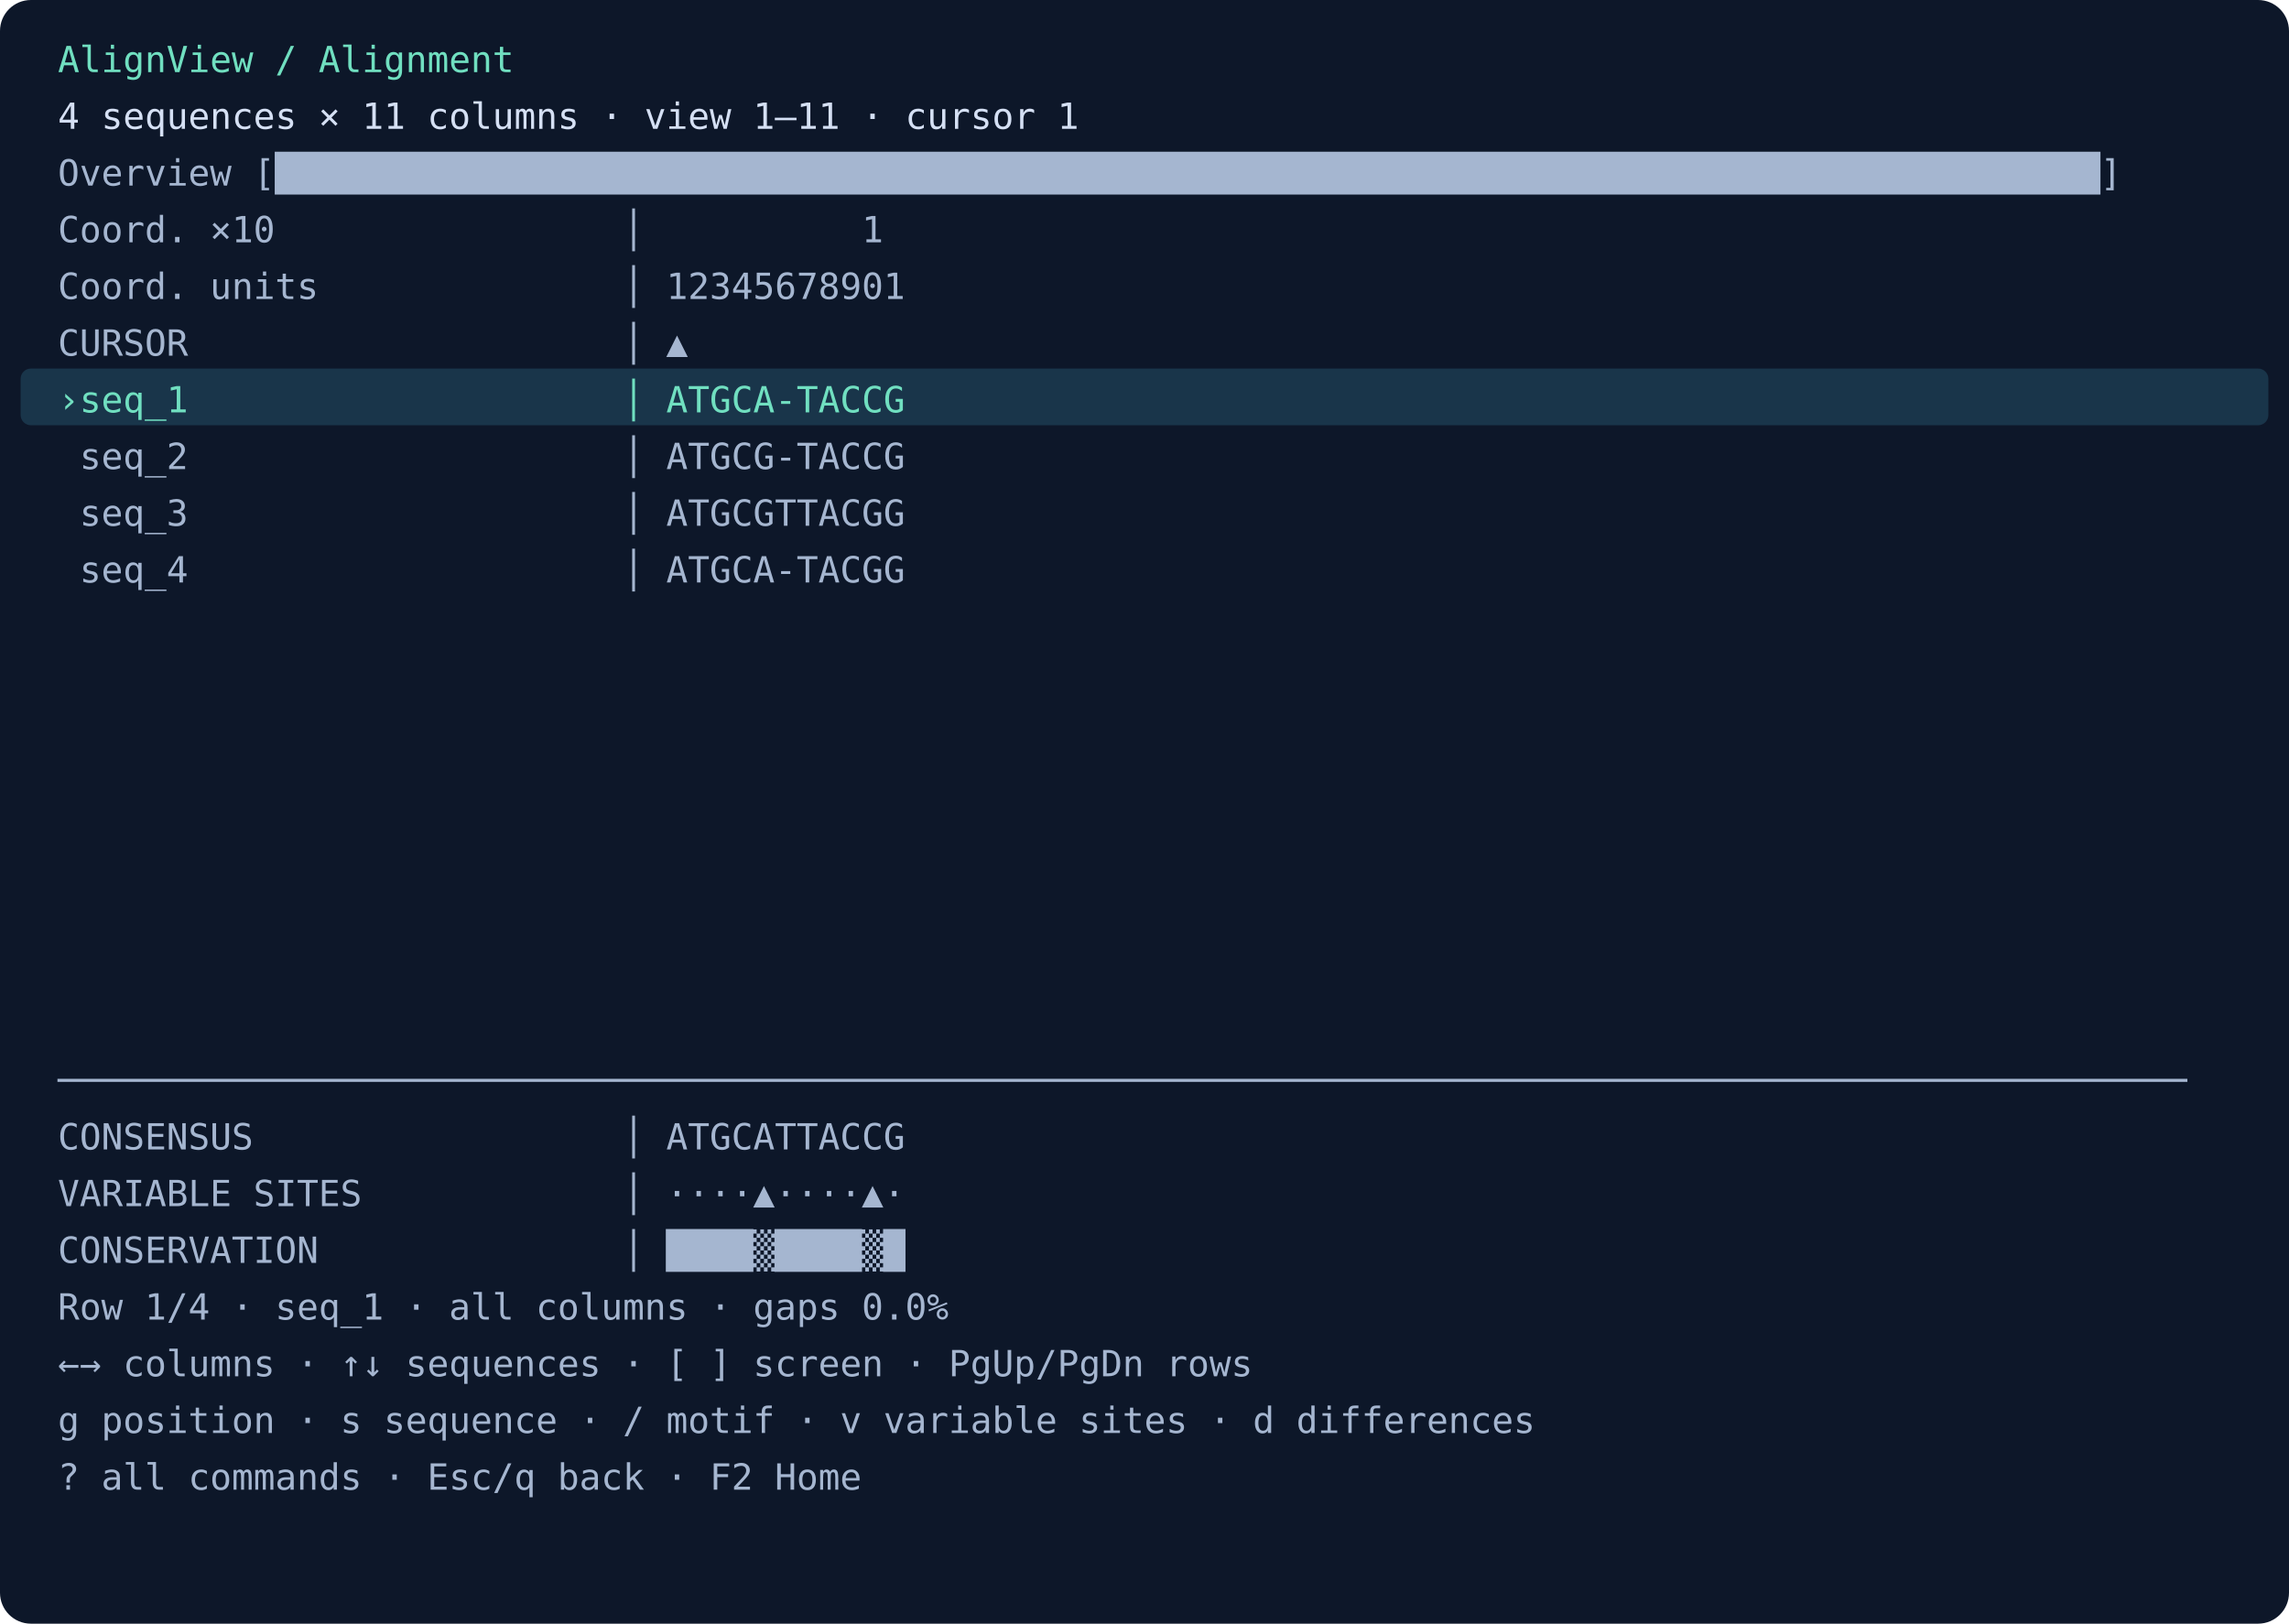
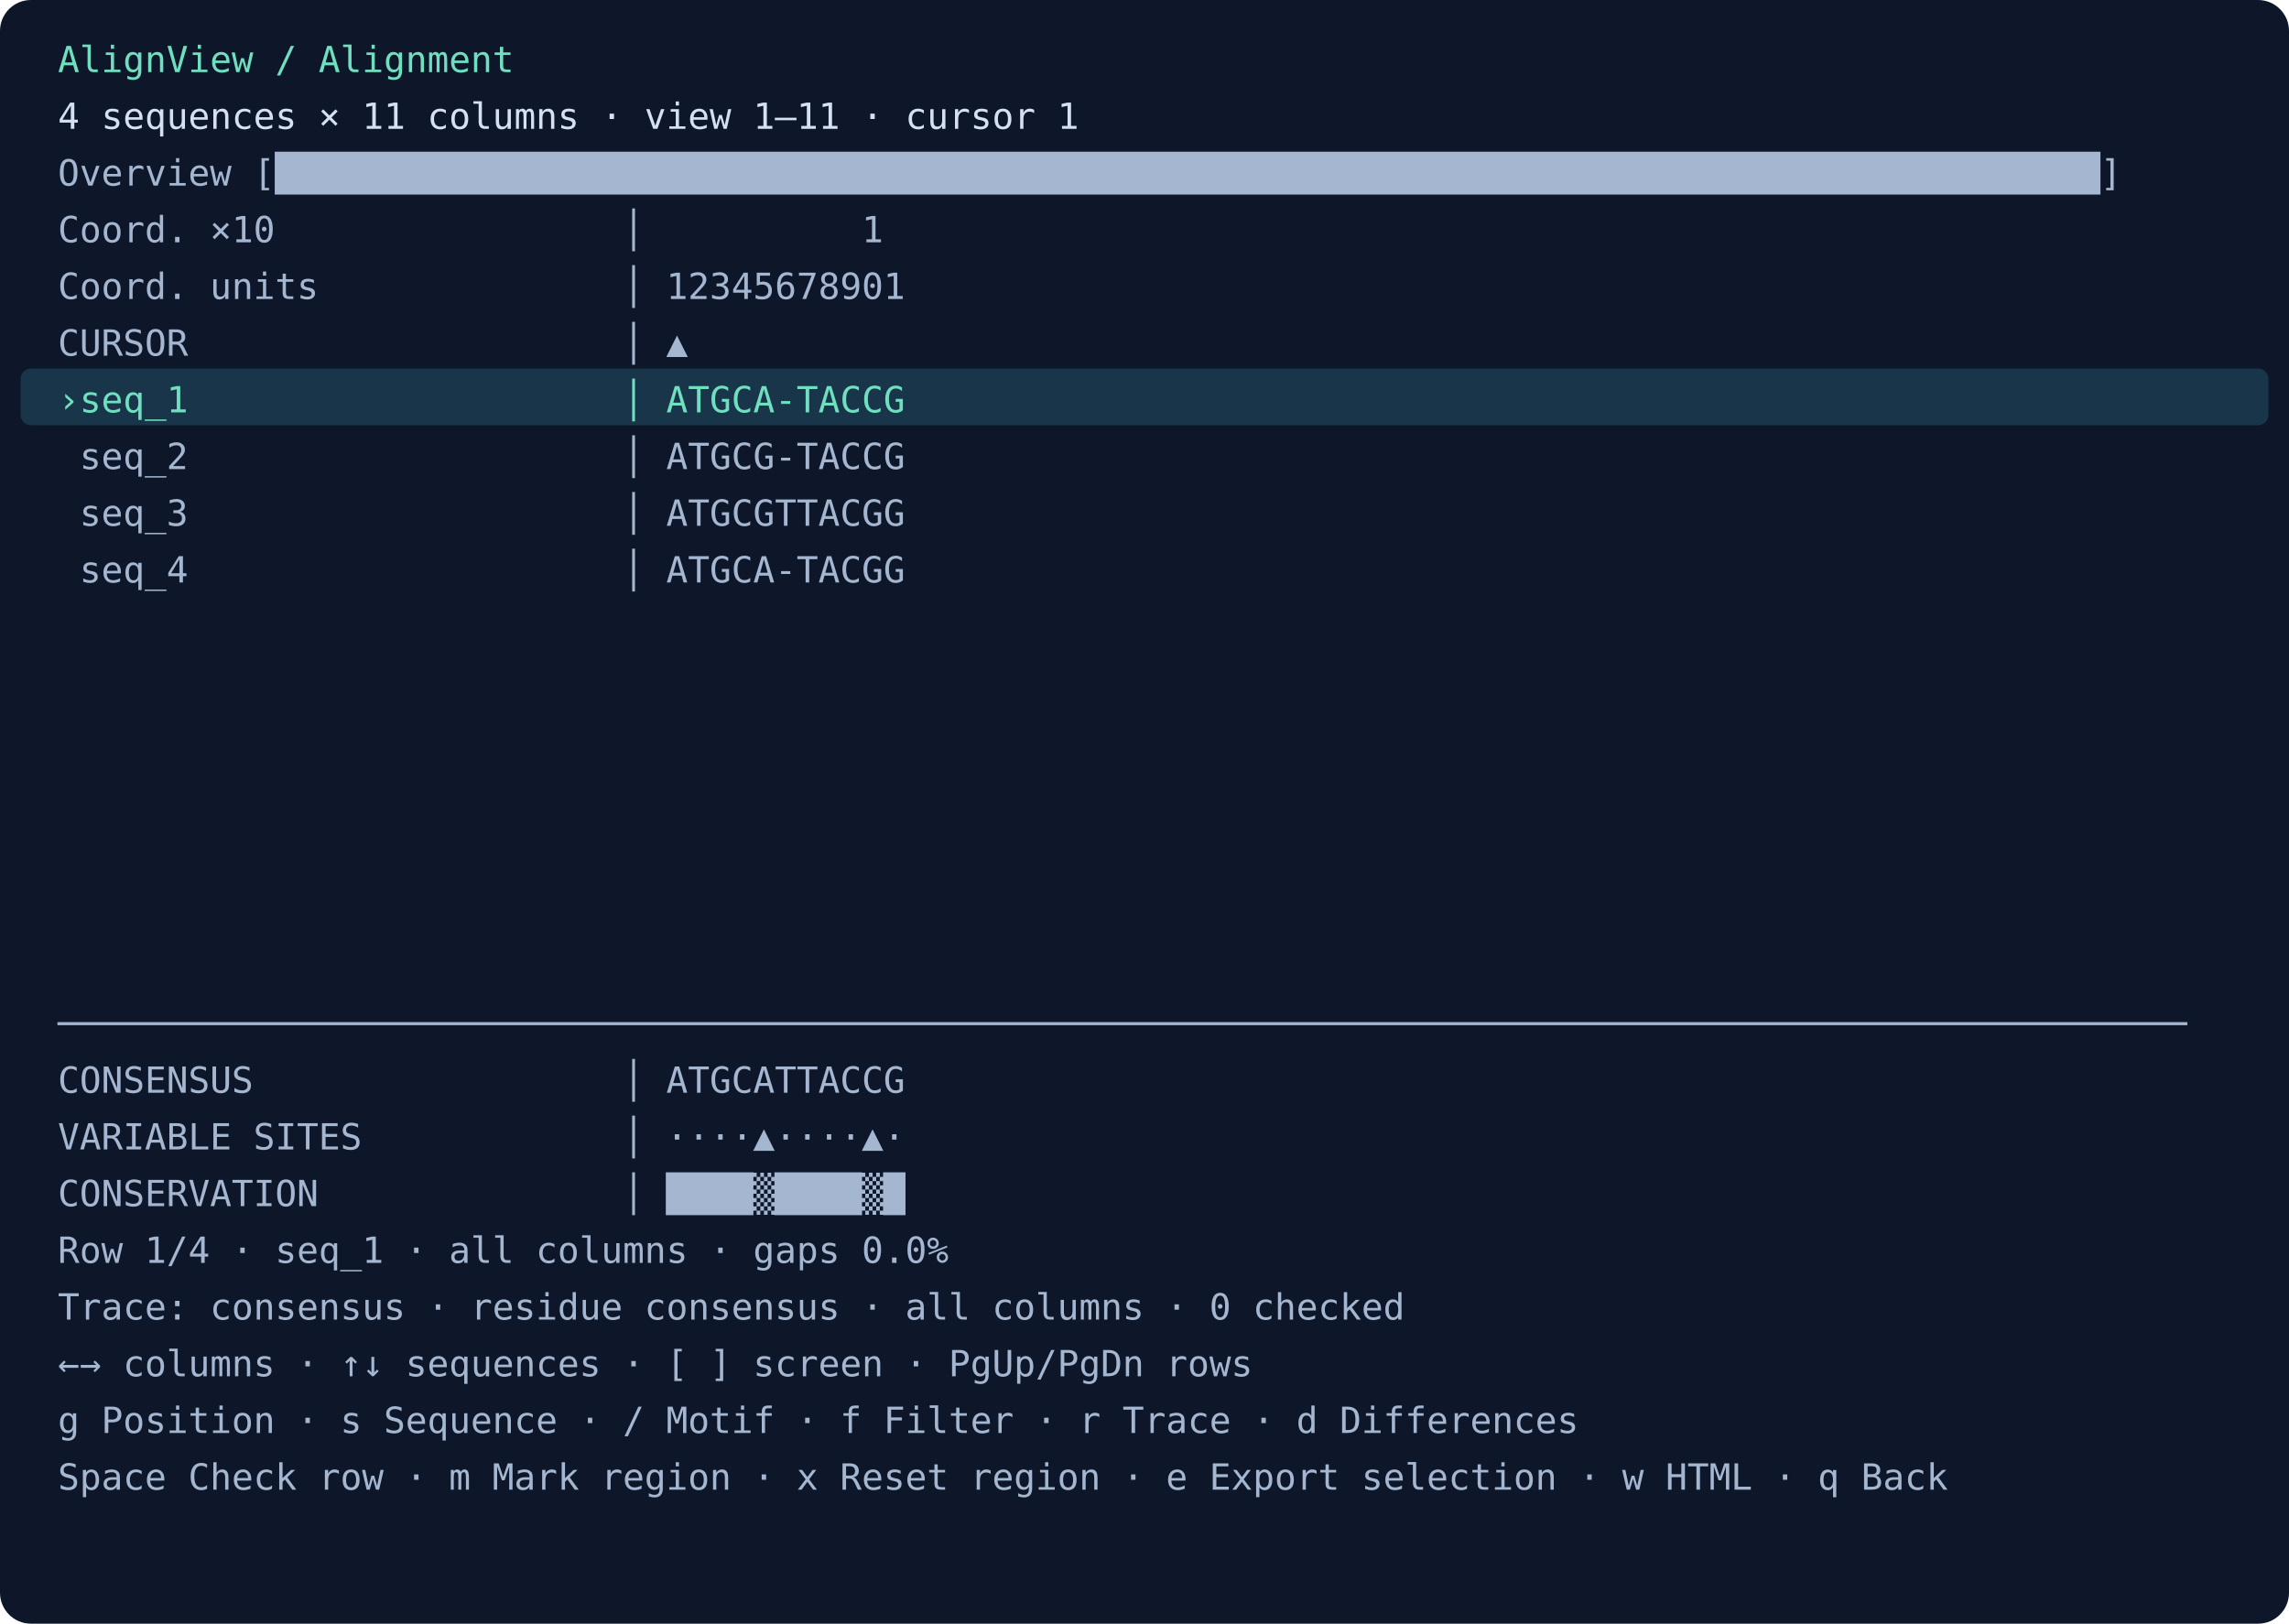
<svg xmlns="http://www.w3.org/2000/svg" width="888.0" height="630" viewBox="0 0 888.0 630" role="img" aria-label="Preview generated from the AlignView screen">
  <rect width="888.0" height="630" rx="12" fill="#0d1729" />
  <text x="14" y="28" fill="#70dfc0" font-family="DejaVu Sans Mono,monospace" font-size="14" xml:space="preserve"> AlignView / Alignment</text>
  <text x="14" y="50" fill="#d5e0f4" font-family="DejaVu Sans Mono,monospace" font-size="14" xml:space="preserve"> 4 sequences × 11 columns · view 1–11 · cursor 1</text>
  <text x="14" y="72" fill="#a5b6d0" font-family="DejaVu Sans Mono,monospace" font-size="14" xml:space="preserve"> Overview [████████████████████████████████████████████████████████████████████████████████████]</text>
  <text x="14" y="94" fill="#a5b6d0" font-family="DejaVu Sans Mono,monospace" font-size="14" xml:space="preserve"> Coord. ×10                │          1 </text>
  <text x="14" y="116" fill="#a5b6d0" font-family="DejaVu Sans Mono,monospace" font-size="14" xml:space="preserve"> Coord. units              │ 12345678901</text>
  <text x="14" y="138" fill="#a5b6d0" font-family="DejaVu Sans Mono,monospace" font-size="14" xml:space="preserve"> CURSOR                    │ ▲          </text>
  <rect x="8" y="143" width="872.0" height="22" rx="4" fill="#19354a" />
  <text x="14" y="160" fill="#70dfc0" font-family="DejaVu Sans Mono,monospace" font-size="14" xml:space="preserve"> ›seq_1                    │ ATGCA-TACCG</text>
  <text x="14" y="182" fill="#a5b6d0" font-family="DejaVu Sans Mono,monospace" font-size="14" xml:space="preserve">  seq_2                    │ ATGCG-TACCG</text>
  <text x="14" y="204" fill="#a5b6d0" font-family="DejaVu Sans Mono,monospace" font-size="14" xml:space="preserve">  seq_3                    │ ATGCGTTACGG</text>
  <text x="14" y="226" fill="#a5b6d0" font-family="DejaVu Sans Mono,monospace" font-size="14" xml:space="preserve">  seq_4                    │ ATGCA-TACGG</text>
  <text x="14" y="248" fill="#a5b6d0" font-family="DejaVu Sans Mono,monospace" font-size="14" xml:space="preserve" />
  <text x="14" y="270" fill="#a5b6d0" font-family="DejaVu Sans Mono,monospace" font-size="14" xml:space="preserve" />
  <text x="14" y="292" fill="#a5b6d0" font-family="DejaVu Sans Mono,monospace" font-size="14" xml:space="preserve" />
  <text x="14" y="314" fill="#a5b6d0" font-family="DejaVu Sans Mono,monospace" font-size="14" xml:space="preserve" />
  <text x="14" y="336" fill="#a5b6d0" font-family="DejaVu Sans Mono,monospace" font-size="14" xml:space="preserve" />
  <text x="14" y="358" fill="#a5b6d0" font-family="DejaVu Sans Mono,monospace" font-size="14" xml:space="preserve" />
  <text x="14" y="380" fill="#a5b6d0" font-family="DejaVu Sans Mono,monospace" font-size="14" xml:space="preserve" />
-   <text x="14" y="402" fill="#a5b6d0" font-family="DejaVu Sans Mono,monospace" font-size="14" xml:space="preserve" />
-   <text x="14" y="424" fill="#a5b6d0" font-family="DejaVu Sans Mono,monospace" font-size="14" xml:space="preserve"> ──────────────────────────────────────────────────────────────────────────────────────────────────</text>
-   <text x="14" y="446" fill="#a5b6d0" font-family="DejaVu Sans Mono,monospace" font-size="14" xml:space="preserve"> CONSENSUS                 │ ATGCATTACCG</text>
-   <text x="14" y="468" fill="#a5b6d0" font-family="DejaVu Sans Mono,monospace" font-size="14" xml:space="preserve"> VARIABLE SITES            │ ····▲····▲·</text>
-   <text x="14" y="490" fill="#a5b6d0" font-family="DejaVu Sans Mono,monospace" font-size="14" xml:space="preserve"> CONSERVATION              │ ████▒████▒█</text>
-   <text x="14" y="512" fill="#a5b6d0" font-family="DejaVu Sans Mono,monospace" font-size="14" xml:space="preserve"> Row 1/4 · seq_1 · all columns · gaps 0.0%</text>
+   <text x="14" y="402" fill="#a5b6d0" font-family="DejaVu Sans Mono,monospace" font-size="14" xml:space="preserve"> ──────────────────────────────────────────────────────────────────────────────────────────────────</text>
+   <text x="14" y="424" fill="#a5b6d0" font-family="DejaVu Sans Mono,monospace" font-size="14" xml:space="preserve"> CONSENSUS                 │ ATGCATTACCG</text>
+   <text x="14" y="446" fill="#a5b6d0" font-family="DejaVu Sans Mono,monospace" font-size="14" xml:space="preserve"> VARIABLE SITES            │ ····▲····▲·</text>
+   <text x="14" y="468" fill="#a5b6d0" font-family="DejaVu Sans Mono,monospace" font-size="14" xml:space="preserve"> CONSERVATION              │ ████▒████▒█</text>
+   <text x="14" y="490" fill="#a5b6d0" font-family="DejaVu Sans Mono,monospace" font-size="14" xml:space="preserve"> Row 1/4 · seq_1 · all columns · gaps 0.0%</text>
+   <text x="14" y="512" fill="#a5b6d0" font-family="DejaVu Sans Mono,monospace" font-size="14" xml:space="preserve"> Trace: consensus · residue consensus · all columns · 0 checked</text>
  <text x="14" y="534" fill="#a5b6d0" font-family="DejaVu Sans Mono,monospace" font-size="14" xml:space="preserve"> ←→ columns · ↑↓ sequences · [ ] screen · PgUp/PgDn rows</text>
-   <text x="14" y="556" fill="#a5b6d0" font-family="DejaVu Sans Mono,monospace" font-size="14" xml:space="preserve"> g position · s sequence · / motif · v variable sites · d differences</text>
-   <text x="14" y="578" fill="#a5b6d0" font-family="DejaVu Sans Mono,monospace" font-size="14" xml:space="preserve"> ? all commands · Esc/q back · F2 Home</text>
+   <text x="14" y="556" fill="#a5b6d0" font-family="DejaVu Sans Mono,monospace" font-size="14" xml:space="preserve"> g Position · s Sequence · / Motif · f Filter · r Trace · d Differences</text>
+   <text x="14" y="578" fill="#a5b6d0" font-family="DejaVu Sans Mono,monospace" font-size="14" xml:space="preserve"> Space Check row · m Mark region · x Reset region · e Export selection · w HTML · q Back</text>
  <text x="14" y="600" fill="#a5b6d0" font-family="DejaVu Sans Mono,monospace" font-size="14" xml:space="preserve"> </text>
</svg>
